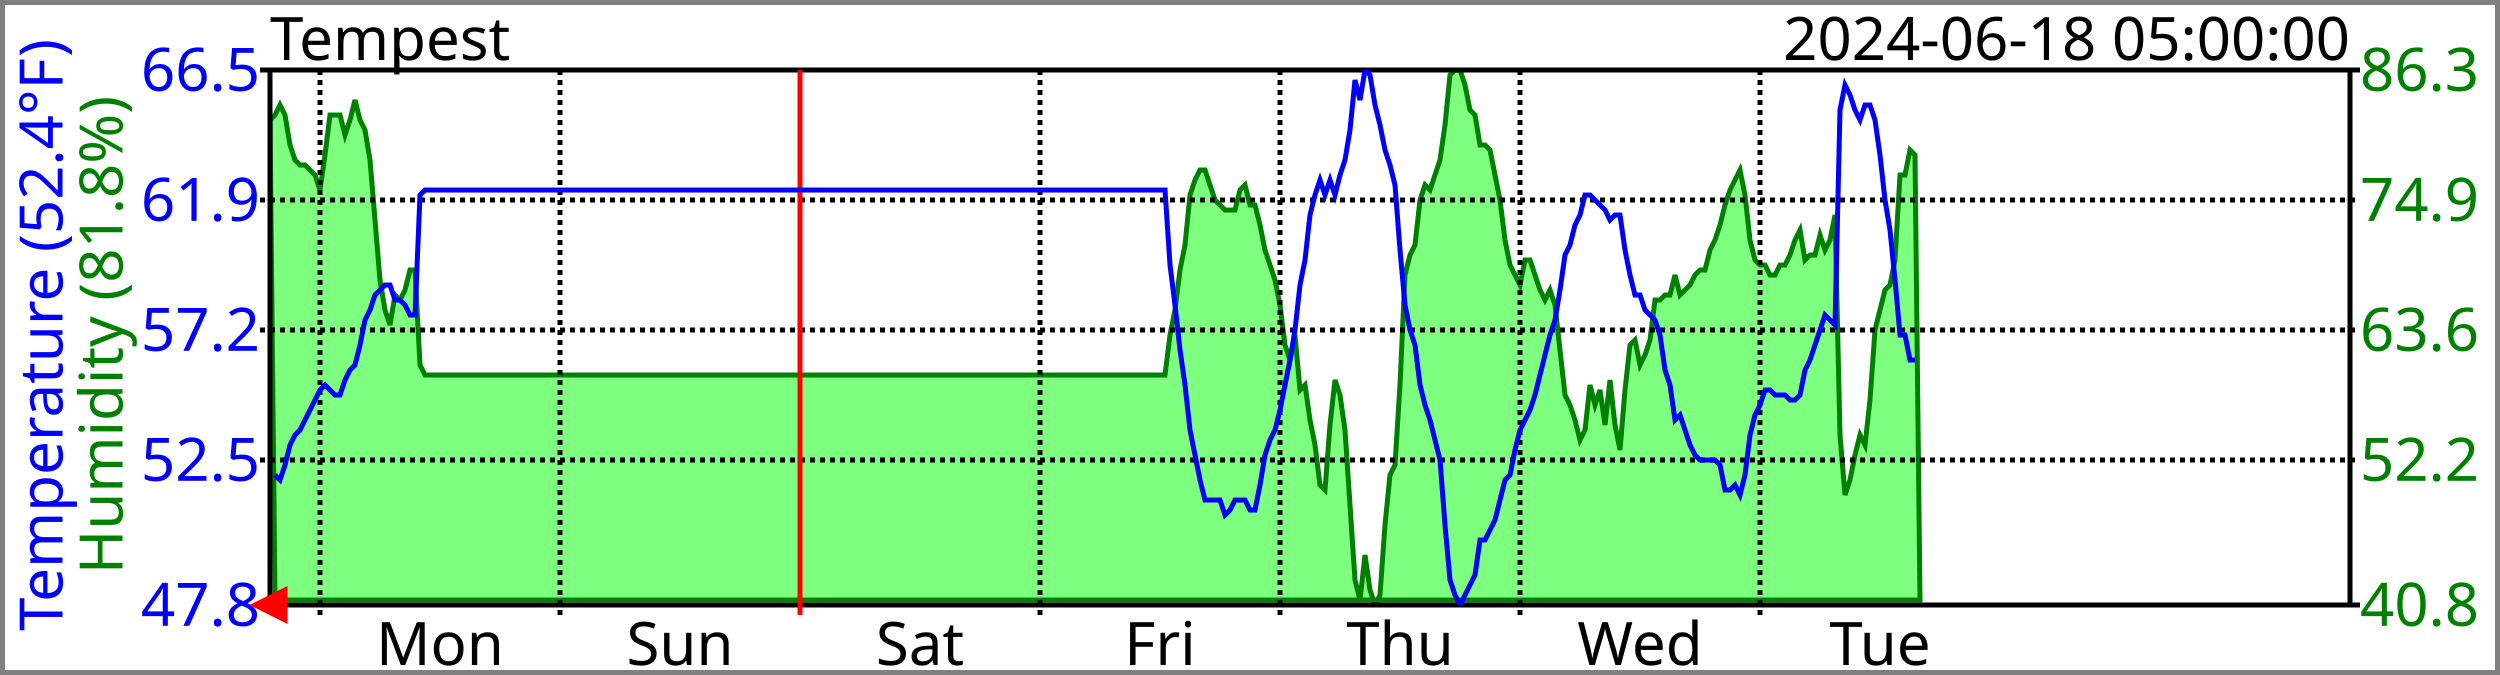
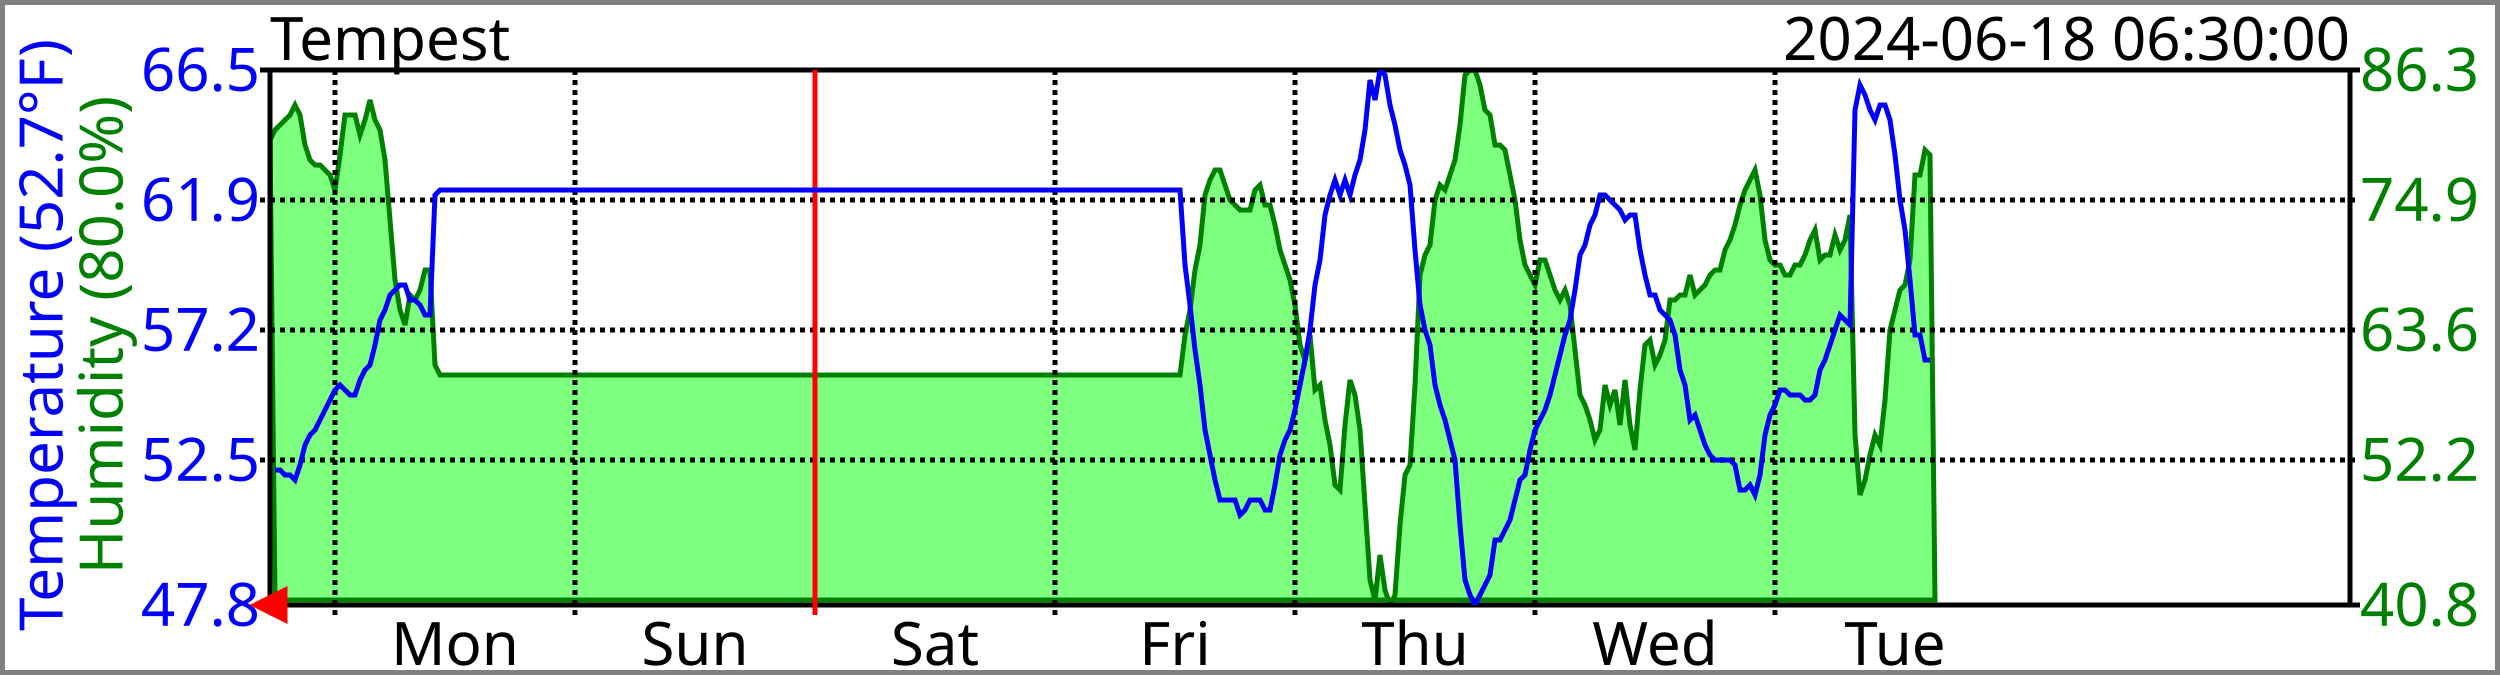
<svg xmlns="http://www.w3.org/2000/svg" width="500" height="135">
  <clipPath id="GraphRegion">
    <polygon points="54,14 470,14 470,121 54,121" />
  </clipPath>
  <style>
		text { font-family: sans-serif; font-size: 12px; fill: black; }
		line { stroke: black; }
		polygon { fill-opacity: 0.5; }
	</style>
  <rect style="fill-opacity:0;stroke:grey;stroke-width:2" width="500" height="135" />
  <text x="54" y="12">Tempest</text>
-   <text style="text-anchor:end" x="470" y="12">2024-06-18 05:00:00</text>
-   <text style="fill:blue;text-anchor:middle" x="12" y="50%" transform="rotate(270 12,67)">Temperature (52.4°F)</text>
-   <text style="fill:green;text-anchor:middle" x="24" y="50%" transform="rotate(270 24,67)">Humidity (81.8%)</text>
-   <polygon style="fill:lime;stroke:green;clip-path:url(#GraphRegion)" points="55,120 54,24 55,23 56,21 57,23 58,29 59,32 60,33 61,33 62,34 63,35 64,38 65,31 66,23 67,23 68,23 69,27 70,24 71,20 72,24 73,26 74,32 75,44 76,56 77,62 78,65 79,59 80,60 81,58 82,54 83,54 84,73 85,75 86,75 87,75 88,75 89,75 90,75 91,75 92,75 93,75 94,75 95,75 96,75 97,75 98,75 99,75 100,75 101,75 102,75 103,75 104,75 105,75 106,75 107,75 108,75 109,75 110,75 111,75 112,75 113,75 114,75 115,75 116,75 117,75 118,75 119,75 120,75 121,75 122,75 123,75 124,75 125,75 126,75 127,75 128,75 129,75 130,75 131,75 132,75 133,75 134,75 135,75 136,75 137,75 138,75 139,75 140,75 141,75 142,75 143,75 144,75 145,75 146,75 147,75 148,75 149,75 150,75 151,75 152,75 153,75 154,75 155,75 156,75 157,75 158,75 159,75 160,75 161,75 162,75 163,75 164,75 165,75 166,75 167,75 168,75 169,75 170,75 171,75 172,75 173,75 174,75 175,75 176,75 177,75 178,75 179,75 180,75 181,75 182,75 183,75 184,75 185,75 186,75 187,75 188,75 189,75 190,75 191,75 192,75 193,75 194,75 195,75 196,75 197,75 198,75 199,75 200,75 201,75 202,75 203,75 204,75 205,75 206,75 207,75 208,75 209,75 210,75 211,75 212,75 213,75 214,75 215,75 216,75 217,75 218,75 219,75 220,75 221,75 222,75 223,75 224,75 225,75 226,75 227,75 228,75 229,75 230,75 231,75 232,75 233,75 234,67 235,62 236,54 237,49 238,39 239,36 240,34 241,34 242,37 243,40 244,41 245,42 246,42 247,42 248,38 249,37 250,41 251,41 252,45 253,50 254,53 255,56 256,61 257,69 258,72 259,67 260,78 261,77 262,84 263,89 264,97 265,98 266,85 267,76 268,79 269,86 270,101 271,116 272,120 273,111 274,118 275,121 276,119 277,105 278,95 279,93 280,77 281,55 282,51 283,49 284,40 285,37 286,38 287,35 288,32 289,25 290,15 291,14 292,14 293,17 294,22 295,23 296,29 297,29 298,30 299,35 300,40 301,48 302,53 303,55 304,57 305,52 306,52 307,55 308,58 309,60 310,58 311,61 312,70 313,79 314,81 315,84 316,88 317,86 318,77 319,81 320,78 321,85 322,76 323,85 324,90 325,78 326,69 327,68 328,73 329,71 330,68 331,60 332,60 333,59 334,59 335,55 336,59 337,58 338,57 339,55 340,54 341,54 342,50 343,48 344,45 345,41 346,38 347,36 348,34 349,39 350,48 351,52 352,53 353,53 354,55 355,55 356,53 357,53 358,51 359,48 360,46 361,52 362,51 363,51 364,47 365,50 366,48 367,43 368,87 369,99 370,96 371,91 372,87 373,89 374,80 375,66 376,62 377,58 378,57 379,52 380,35 381,35 382,30 383,31 384,120" />
+   <text style="text-anchor:end" x="470" y="12">2024-06-18 06:30:00</text>
+   <text style="fill:blue;text-anchor:middle" x="12" y="50%" transform="rotate(270 12,67)">Temperature (52.7°F)</text>
+   <text style="fill:green;text-anchor:middle" x="24" y="50%" transform="rotate(270 24,67)">Humidity (80.0%)</text>
+   <polygon style="fill:lime;stroke:green;clip-path:url(#GraphRegion)" points="55,120 54,28 55,26 56,25 57,24 58,23 59,21 60,23 61,29 62,32 63,33 64,33 65,34 66,35 67,38 68,31 69,23 70,23 71,23 72,27 73,24 74,20 75,24 76,26 77,32 78,44 79,56 80,62 81,65 82,59 83,60 84,58 85,54 86,54 87,73 88,75 89,75 90,75 91,75 92,75 93,75 94,75 95,75 96,75 97,75 98,75 99,75 100,75 101,75 102,75 103,75 104,75 105,75 106,75 107,75 108,75 109,75 110,75 111,75 112,75 113,75 114,75 115,75 116,75 117,75 118,75 119,75 120,75 121,75 122,75 123,75 124,75 125,75 126,75 127,75 128,75 129,75 130,75 131,75 132,75 133,75 134,75 135,75 136,75 137,75 138,75 139,75 140,75 141,75 142,75 143,75 144,75 145,75 146,75 147,75 148,75 149,75 150,75 151,75 152,75 153,75 154,75 155,75 156,75 157,75 158,75 159,75 160,75 161,75 162,75 163,75 164,75 165,75 166,75 167,75 168,75 169,75 170,75 171,75 172,75 173,75 174,75 175,75 176,75 177,75 178,75 179,75 180,75 181,75 182,75 183,75 184,75 185,75 186,75 187,75 188,75 189,75 190,75 191,75 192,75 193,75 194,75 195,75 196,75 197,75 198,75 199,75 200,75 201,75 202,75 203,75 204,75 205,75 206,75 207,75 208,75 209,75 210,75 211,75 212,75 213,75 214,75 215,75 216,75 217,75 218,75 219,75 220,75 221,75 222,75 223,75 224,75 225,75 226,75 227,75 228,75 229,75 230,75 231,75 232,75 233,75 234,75 235,75 236,75 237,67 238,62 239,54 240,49 241,39 242,36 243,34 244,34 245,37 246,40 247,41 248,42 249,42 250,42 251,38 252,37 253,41 254,41 255,45 256,50 257,53 258,56 259,61 260,69 261,72 262,67 263,78 264,77 265,84 266,89 267,97 268,98 269,85 270,76 271,79 272,86 273,101 274,116 275,120 276,111 277,118 278,121 279,119 280,105 281,95 282,93 283,77 284,55 285,51 286,49 287,40 288,37 289,38 290,35 291,32 292,25 293,15 294,14 295,14 296,17 297,22 298,23 299,29 300,29 301,30 302,35 303,40 304,48 305,53 306,55 307,57 308,52 309,52 310,55 311,58 312,60 313,58 314,61 315,70 316,79 317,81 318,84 319,88 320,86 321,77 322,81 323,78 324,85 325,76 326,85 327,90 328,78 329,69 330,68 331,73 332,71 333,68 334,60 335,60 336,59 337,59 338,55 339,59 340,58 341,57 342,55 343,54 344,54 345,50 346,48 347,45 348,41 349,38 350,36 351,34 352,39 353,48 354,52 355,53 356,53 357,55 358,55 359,53 360,53 361,51 362,48 363,46 364,52 365,51 366,51 367,47 368,50 369,48 370,43 371,87 372,99 373,96 374,91 375,87 376,89 377,80 378,66 379,62 380,58 381,57 382,52 383,35 384,35 385,30 386,31 387,120" />
  <line x1="52" y1="14" x2="472" y2="14" />
  <text style="fill:blue;text-anchor:end;dominant-baseline:middle" x="52" y="14">66.5</text>
  <text style="fill:green;dominant-baseline:middle" x="472" y="14">86.3</text>
  <line x1="52" y1="121" x2="472" y2="121" />
  <text style="fill:blue;text-anchor:end;dominant-baseline:middle" x="52" y="121">47.8</text>
  <text style="fill:green;dominant-baseline:middle" x="472" y="121">40.8</text>
  <line x1="54" y1="14" x2="54" y2="121" />
  <line x1="470" y1="14" x2="470" y2="121" />
  <line style="stroke-dasharray:1" x1="52" y1="40" x2="472" y2="40" />
  <text style="fill:blue;text-anchor:end;dominant-baseline:middle" x="52" y="40">61.9</text>
  <text style="fill:green;dominant-baseline:middle" x="472" y="40">74.9</text>
  <line style="stroke-dasharray:1" x1="52" y1="66" x2="472" y2="66" />
  <text style="fill:blue;text-anchor:end;dominant-baseline:middle" x="52" y="66">57.2</text>
  <text style="fill:green;dominant-baseline:middle" x="472" y="66">63.6</text>
  <line style="stroke-dasharray:1" x1="52" y1="92" x2="472" y2="92" />
  <text style="fill:blue;text-anchor:end;dominant-baseline:middle" x="52" y="92">52.5</text>
  <text style="fill:green;dominant-baseline:middle" x="472" y="92">52.2</text>
-   <line style="stroke-dasharray:1" x1="64" y1="14" x2="64" y2="123" />
-   <text style="text-anchor:middle" x="88" y="133">Mon</text>
-   <line style="stroke-dasharray:1" x1="112" y1="14" x2="112" y2="123" />
-   <text style="text-anchor:middle" x="136" y="133">Sun</text>
-   <line style="stroke:red" x1="160" y1="14" x2="160" y2="123" />
-   <text style="text-anchor:middle" x="184" y="133">Sat</text>
-   <line style="stroke-dasharray:1" x1="208" y1="14" x2="208" y2="123" />
-   <text style="text-anchor:middle" x="232" y="133">Fri</text>
-   <line style="stroke-dasharray:1" x1="256" y1="14" x2="256" y2="123" />
-   <text style="text-anchor:middle" x="280" y="133">Thu</text>
-   <line style="stroke-dasharray:1" x1="304" y1="14" x2="304" y2="123" />
-   <text style="text-anchor:middle" x="328" y="133">Wed</text>
-   <line style="stroke-dasharray:1" x1="352" y1="14" x2="352" y2="123" />
-   <text style="text-anchor:middle" x="376" y="133">Tue</text>
+   <line style="stroke-dasharray:1" x1="67" y1="14" x2="67" y2="123" />
+   <text style="text-anchor:middle" x="91" y="133">Mon</text>
+   <line style="stroke-dasharray:1" x1="115" y1="14" x2="115" y2="123" />
+   <text style="text-anchor:middle" x="139" y="133">Sun</text>
+   <line style="stroke:red" x1="163" y1="14" x2="163" y2="123" />
+   <text style="text-anchor:middle" x="187" y="133">Sat</text>
+   <line style="stroke-dasharray:1" x1="211" y1="14" x2="211" y2="123" />
+   <text style="text-anchor:middle" x="235" y="133">Fri</text>
+   <line style="stroke-dasharray:1" x1="259" y1="14" x2="259" y2="123" />
+   <text style="text-anchor:middle" x="283" y="133">Thu</text>
+   <line style="stroke-dasharray:1" x1="307" y1="14" x2="307" y2="123" />
+   <text style="text-anchor:middle" x="331" y="133">Wed</text>
+   <line style="stroke-dasharray:1" x1="355" y1="14" x2="355" y2="123" />
+   <text style="text-anchor:middle" x="379" y="133">Tue</text>
  <polygon style="fill:red;stroke:red;fill-opacity:1;" points="51,121 57,118 57,124" />
-   <polyline style="fill:none;stroke:blue;clip-path:url(#GraphRegion)" points="55,95 56,96 57,93 58,89 59,87 60,86 61,84 62,82 63,80 64,78 65,77 66,78 67,79 68,79 69,76 70,74 71,73 72,69 73,64 74,62 75,59 76,58 77,57 78,57 79,60 80,60 81,61 82,63 83,63 84,39 85,38 86,38 87,38 88,38 89,38 90,38 91,38 92,38 93,38 94,38 95,38 96,38 97,38 98,38 99,38 100,38 101,38 102,38 103,38 104,38 105,38 106,38 107,38 108,38 109,38 110,38 111,38 112,38 113,38 114,38 115,38 116,38 117,38 118,38 119,38 120,38 121,38 122,38 123,38 124,38 125,38 126,38 127,38 128,38 129,38 130,38 131,38 132,38 133,38 134,38 135,38 136,38 137,38 138,38 139,38 140,38 141,38 142,38 143,38 144,38 145,38 146,38 147,38 148,38 149,38 150,38 151,38 152,38 153,38 154,38 155,38 156,38 157,38 158,38 159,38 160,38 161,38 162,38 163,38 164,38 165,38 166,38 167,38 168,38 169,38 170,38 171,38 172,38 173,38 174,38 175,38 176,38 177,38 178,38 179,38 180,38 181,38 182,38 183,38 184,38 185,38 186,38 187,38 188,38 189,38 190,38 191,38 192,38 193,38 194,38 195,38 196,38 197,38 198,38 199,38 200,38 201,38 202,38 203,38 204,38 205,38 206,38 207,38 208,38 209,38 210,38 211,38 212,38 213,38 214,38 215,38 216,38 217,38 218,38 219,38 220,38 221,38 222,38 223,38 224,38 225,38 226,38 227,38 228,38 229,38 230,38 231,38 232,38 233,38 234,53 235,61 236,70 237,77 238,86 239,91 240,96 241,100 242,100 243,100 244,100 245,103 246,102 247,100 248,100 249,100 250,102 251,102 252,97 253,91 254,88 255,86 256,82 257,77 258,72 259,66 260,57 261,52 262,43 263,39 264,36 265,39 266,36 267,39 268,35 269,32 270,26 271,16 272,20 273,14 274,15 275,21 276,25 277,30 278,33 279,37 280,50 281,61 282,66 283,69 284,77 285,81 286,84 287,88 288,92 289,105 290,116 291,119 292,121 293,119 294,117 295,115 296,108 297,108 298,106 299,104 300,100 301,96 302,95 303,90 304,86 305,84 306,82 307,79 308,75 309,71 310,67 311,64 312,58 313,51 314,49 315,45 316,43 317,39 318,39 319,40 320,41 321,42 322,44 323,43 324,43 325,50 326,55 327,59 328,59 329,62 330,63 331,64 332,67 333,74 334,77 335,84 336,83 337,86 338,89 339,91 340,92 341,92 342,92 343,92 344,93 345,98 346,98 347,97 348,99 349,95 350,87 351,83 352,81 353,78 354,78 355,79 356,79 357,79 358,80 359,80 360,79 361,74 362,72 363,69 364,66 365,63 366,64 367,65 368,22 369,17 370,19 371,22 372,24 373,21 374,21 375,24 376,31 377,40 378,46 379,56 380,67 381,67 382,72 383,72 " />
+   <polyline style="fill:none;stroke:blue;clip-path:url(#GraphRegion)" points="55,94 56,94 57,95 58,95 59,96 60,93 61,89 62,87 63,86 64,84 65,82 66,80 67,78 68,77 69,78 70,79 71,79 72,76 73,74 74,73 75,69 76,64 77,62 78,59 79,58 80,57 81,57 82,60 83,60 84,61 85,63 86,63 87,39 88,38 89,38 90,38 91,38 92,38 93,38 94,38 95,38 96,38 97,38 98,38 99,38 100,38 101,38 102,38 103,38 104,38 105,38 106,38 107,38 108,38 109,38 110,38 111,38 112,38 113,38 114,38 115,38 116,38 117,38 118,38 119,38 120,38 121,38 122,38 123,38 124,38 125,38 126,38 127,38 128,38 129,38 130,38 131,38 132,38 133,38 134,38 135,38 136,38 137,38 138,38 139,38 140,38 141,38 142,38 143,38 144,38 145,38 146,38 147,38 148,38 149,38 150,38 151,38 152,38 153,38 154,38 155,38 156,38 157,38 158,38 159,38 160,38 161,38 162,38 163,38 164,38 165,38 166,38 167,38 168,38 169,38 170,38 171,38 172,38 173,38 174,38 175,38 176,38 177,38 178,38 179,38 180,38 181,38 182,38 183,38 184,38 185,38 186,38 187,38 188,38 189,38 190,38 191,38 192,38 193,38 194,38 195,38 196,38 197,38 198,38 199,38 200,38 201,38 202,38 203,38 204,38 205,38 206,38 207,38 208,38 209,38 210,38 211,38 212,38 213,38 214,38 215,38 216,38 217,38 218,38 219,38 220,38 221,38 222,38 223,38 224,38 225,38 226,38 227,38 228,38 229,38 230,38 231,38 232,38 233,38 234,38 235,38 236,38 237,53 238,61 239,70 240,77 241,86 242,91 243,96 244,100 245,100 246,100 247,100 248,103 249,102 250,100 251,100 252,100 253,102 254,102 255,97 256,91 257,88 258,86 259,82 260,77 261,72 262,66 263,57 264,52 265,43 266,39 267,36 268,39 269,36 270,39 271,35 272,32 273,26 274,16 275,20 276,14 277,15 278,21 279,25 280,30 281,33 282,37 283,50 284,61 285,66 286,69 287,77 288,81 289,84 290,88 291,92 292,105 293,116 294,119 295,121 296,119 297,117 298,115 299,108 300,108 301,106 302,104 303,100 304,96 305,95 306,90 307,86 308,84 309,82 310,79 311,75 312,71 313,67 314,64 315,58 316,51 317,49 318,45 319,43 320,39 321,39 322,40 323,41 324,42 325,44 326,43 327,43 328,50 329,55 330,59 331,59 332,62 333,63 334,64 335,67 336,74 337,77 338,84 339,83 340,86 341,89 342,91 343,92 344,92 345,92 346,92 347,93 348,98 349,98 350,97 351,99 352,95 353,87 354,83 355,81 356,78 357,78 358,79 359,79 360,79 361,80 362,80 363,79 364,74 365,72 366,69 367,66 368,63 369,64 370,65 371,22 372,17 373,19 374,22 375,24 376,21 377,21 378,24 379,31 380,40 381,46 382,56 383,67 384,67 385,72 386,72 " />
</svg>
